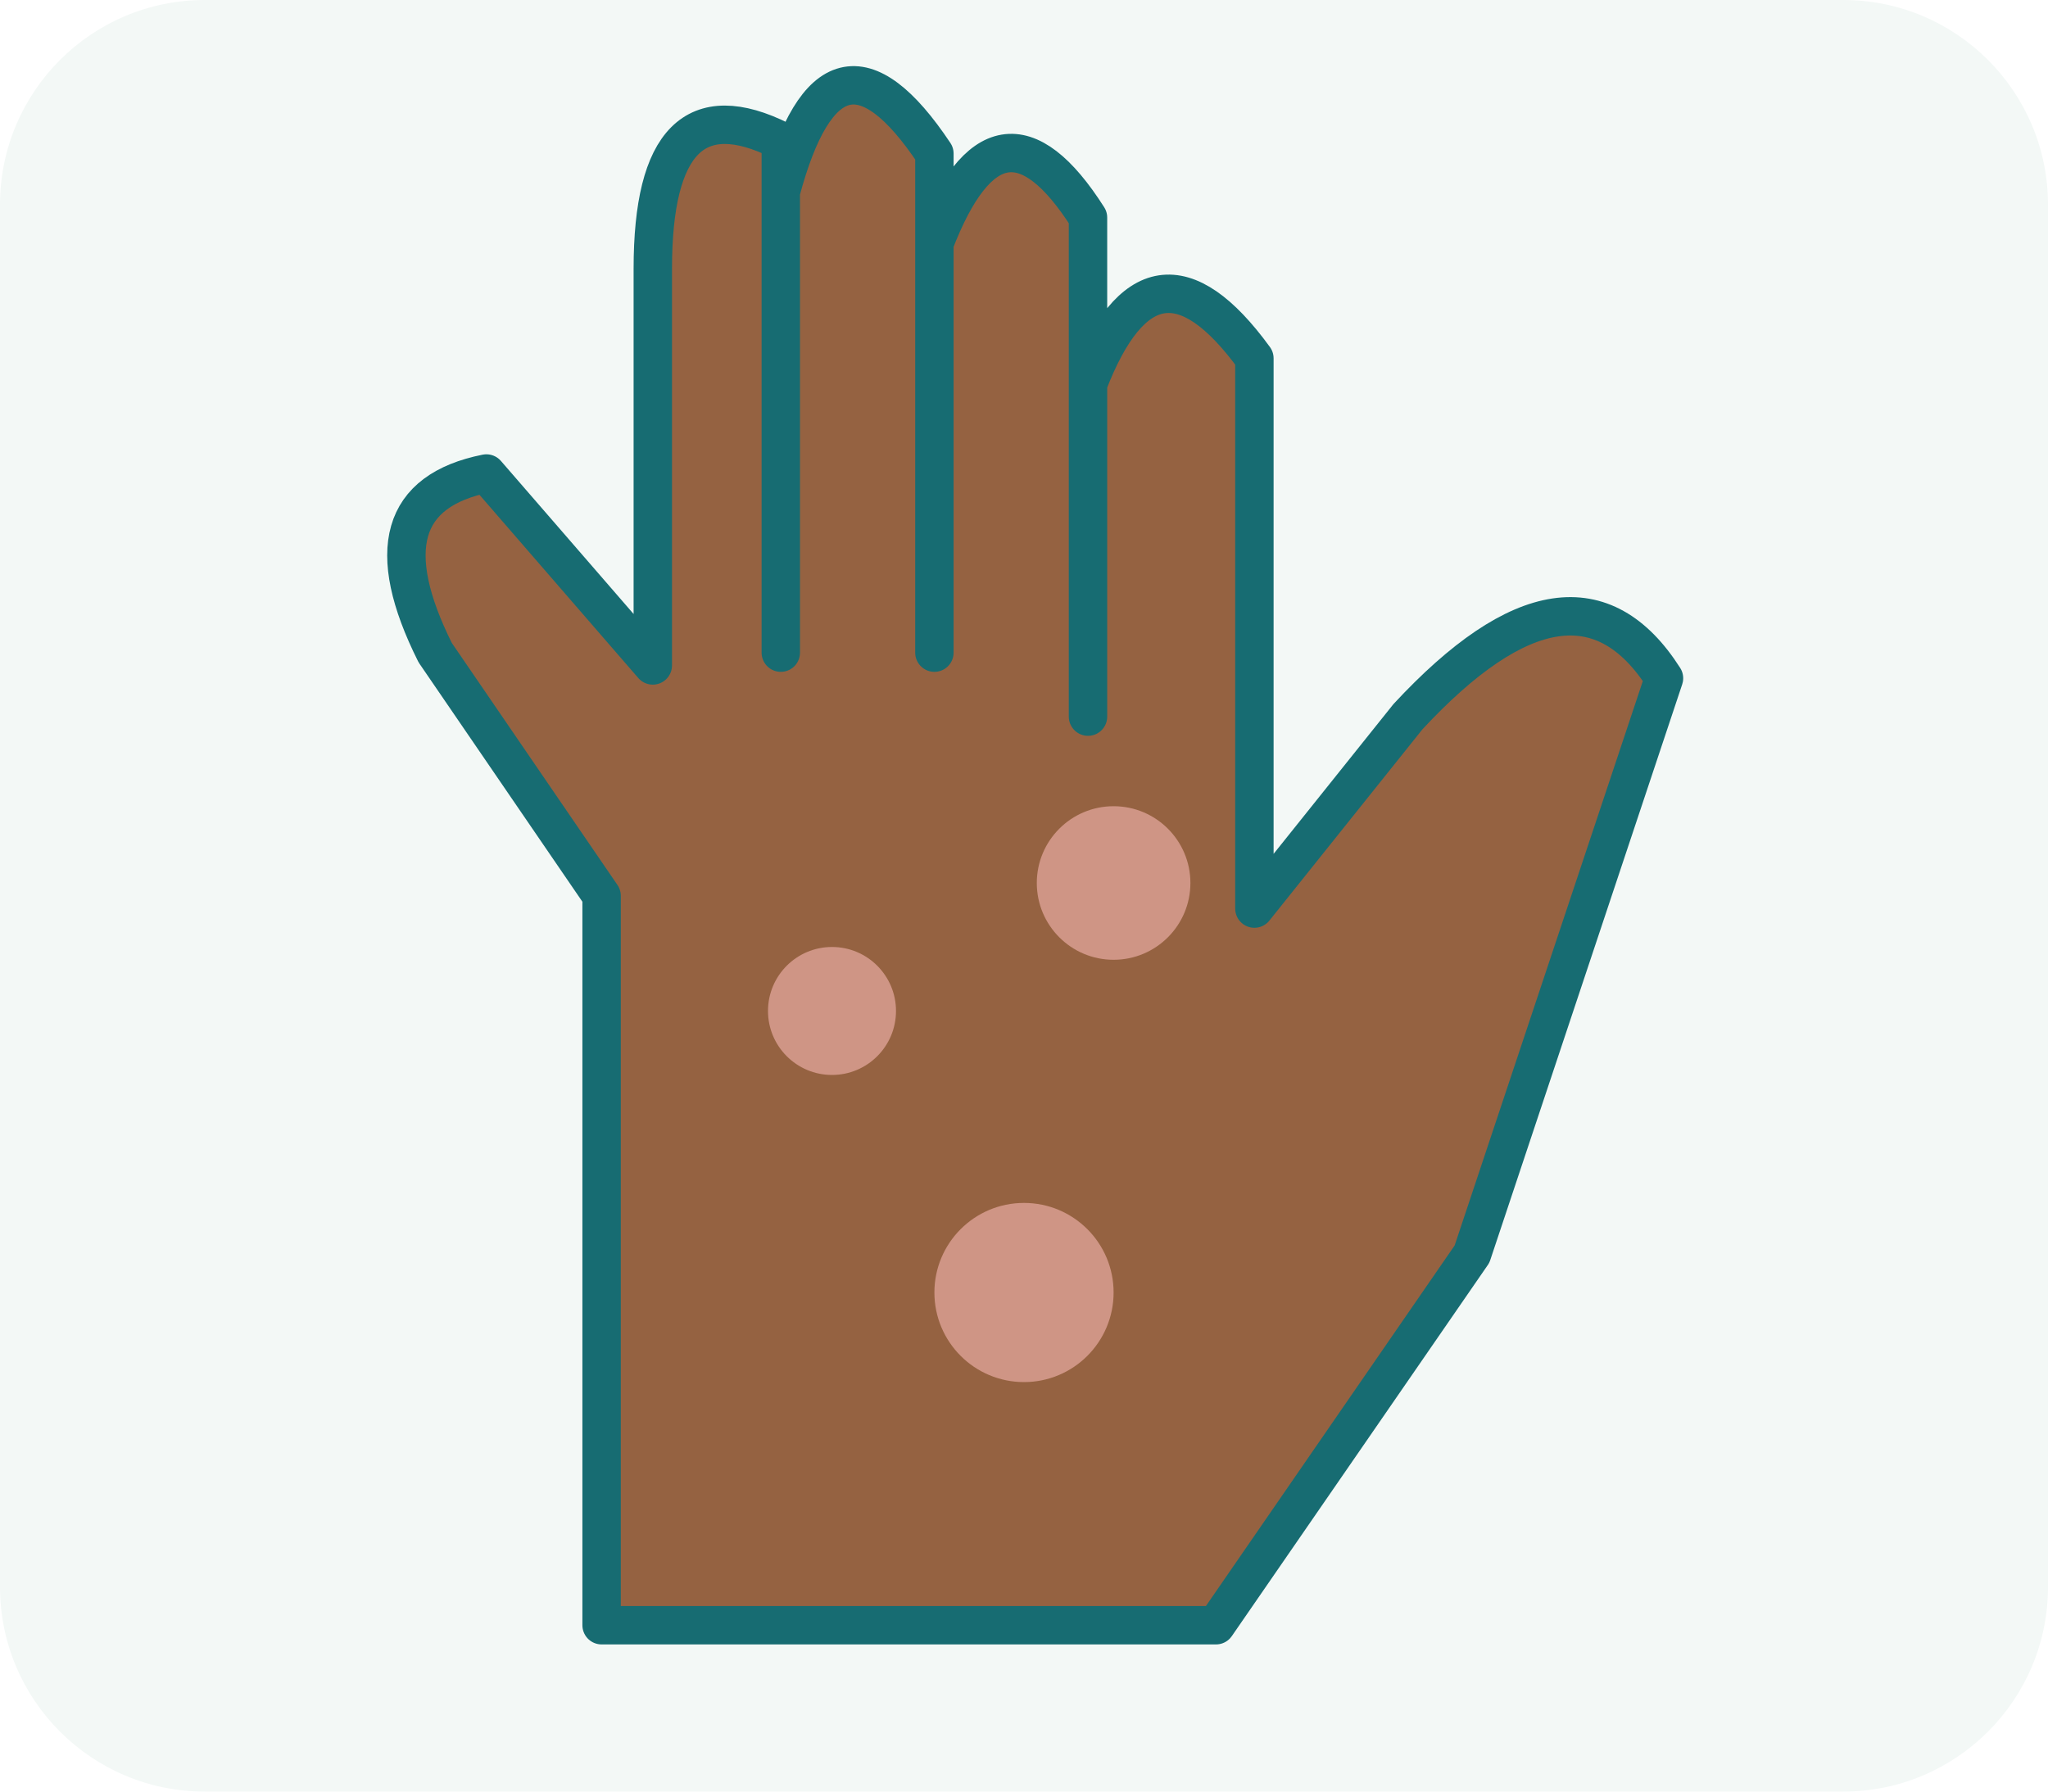
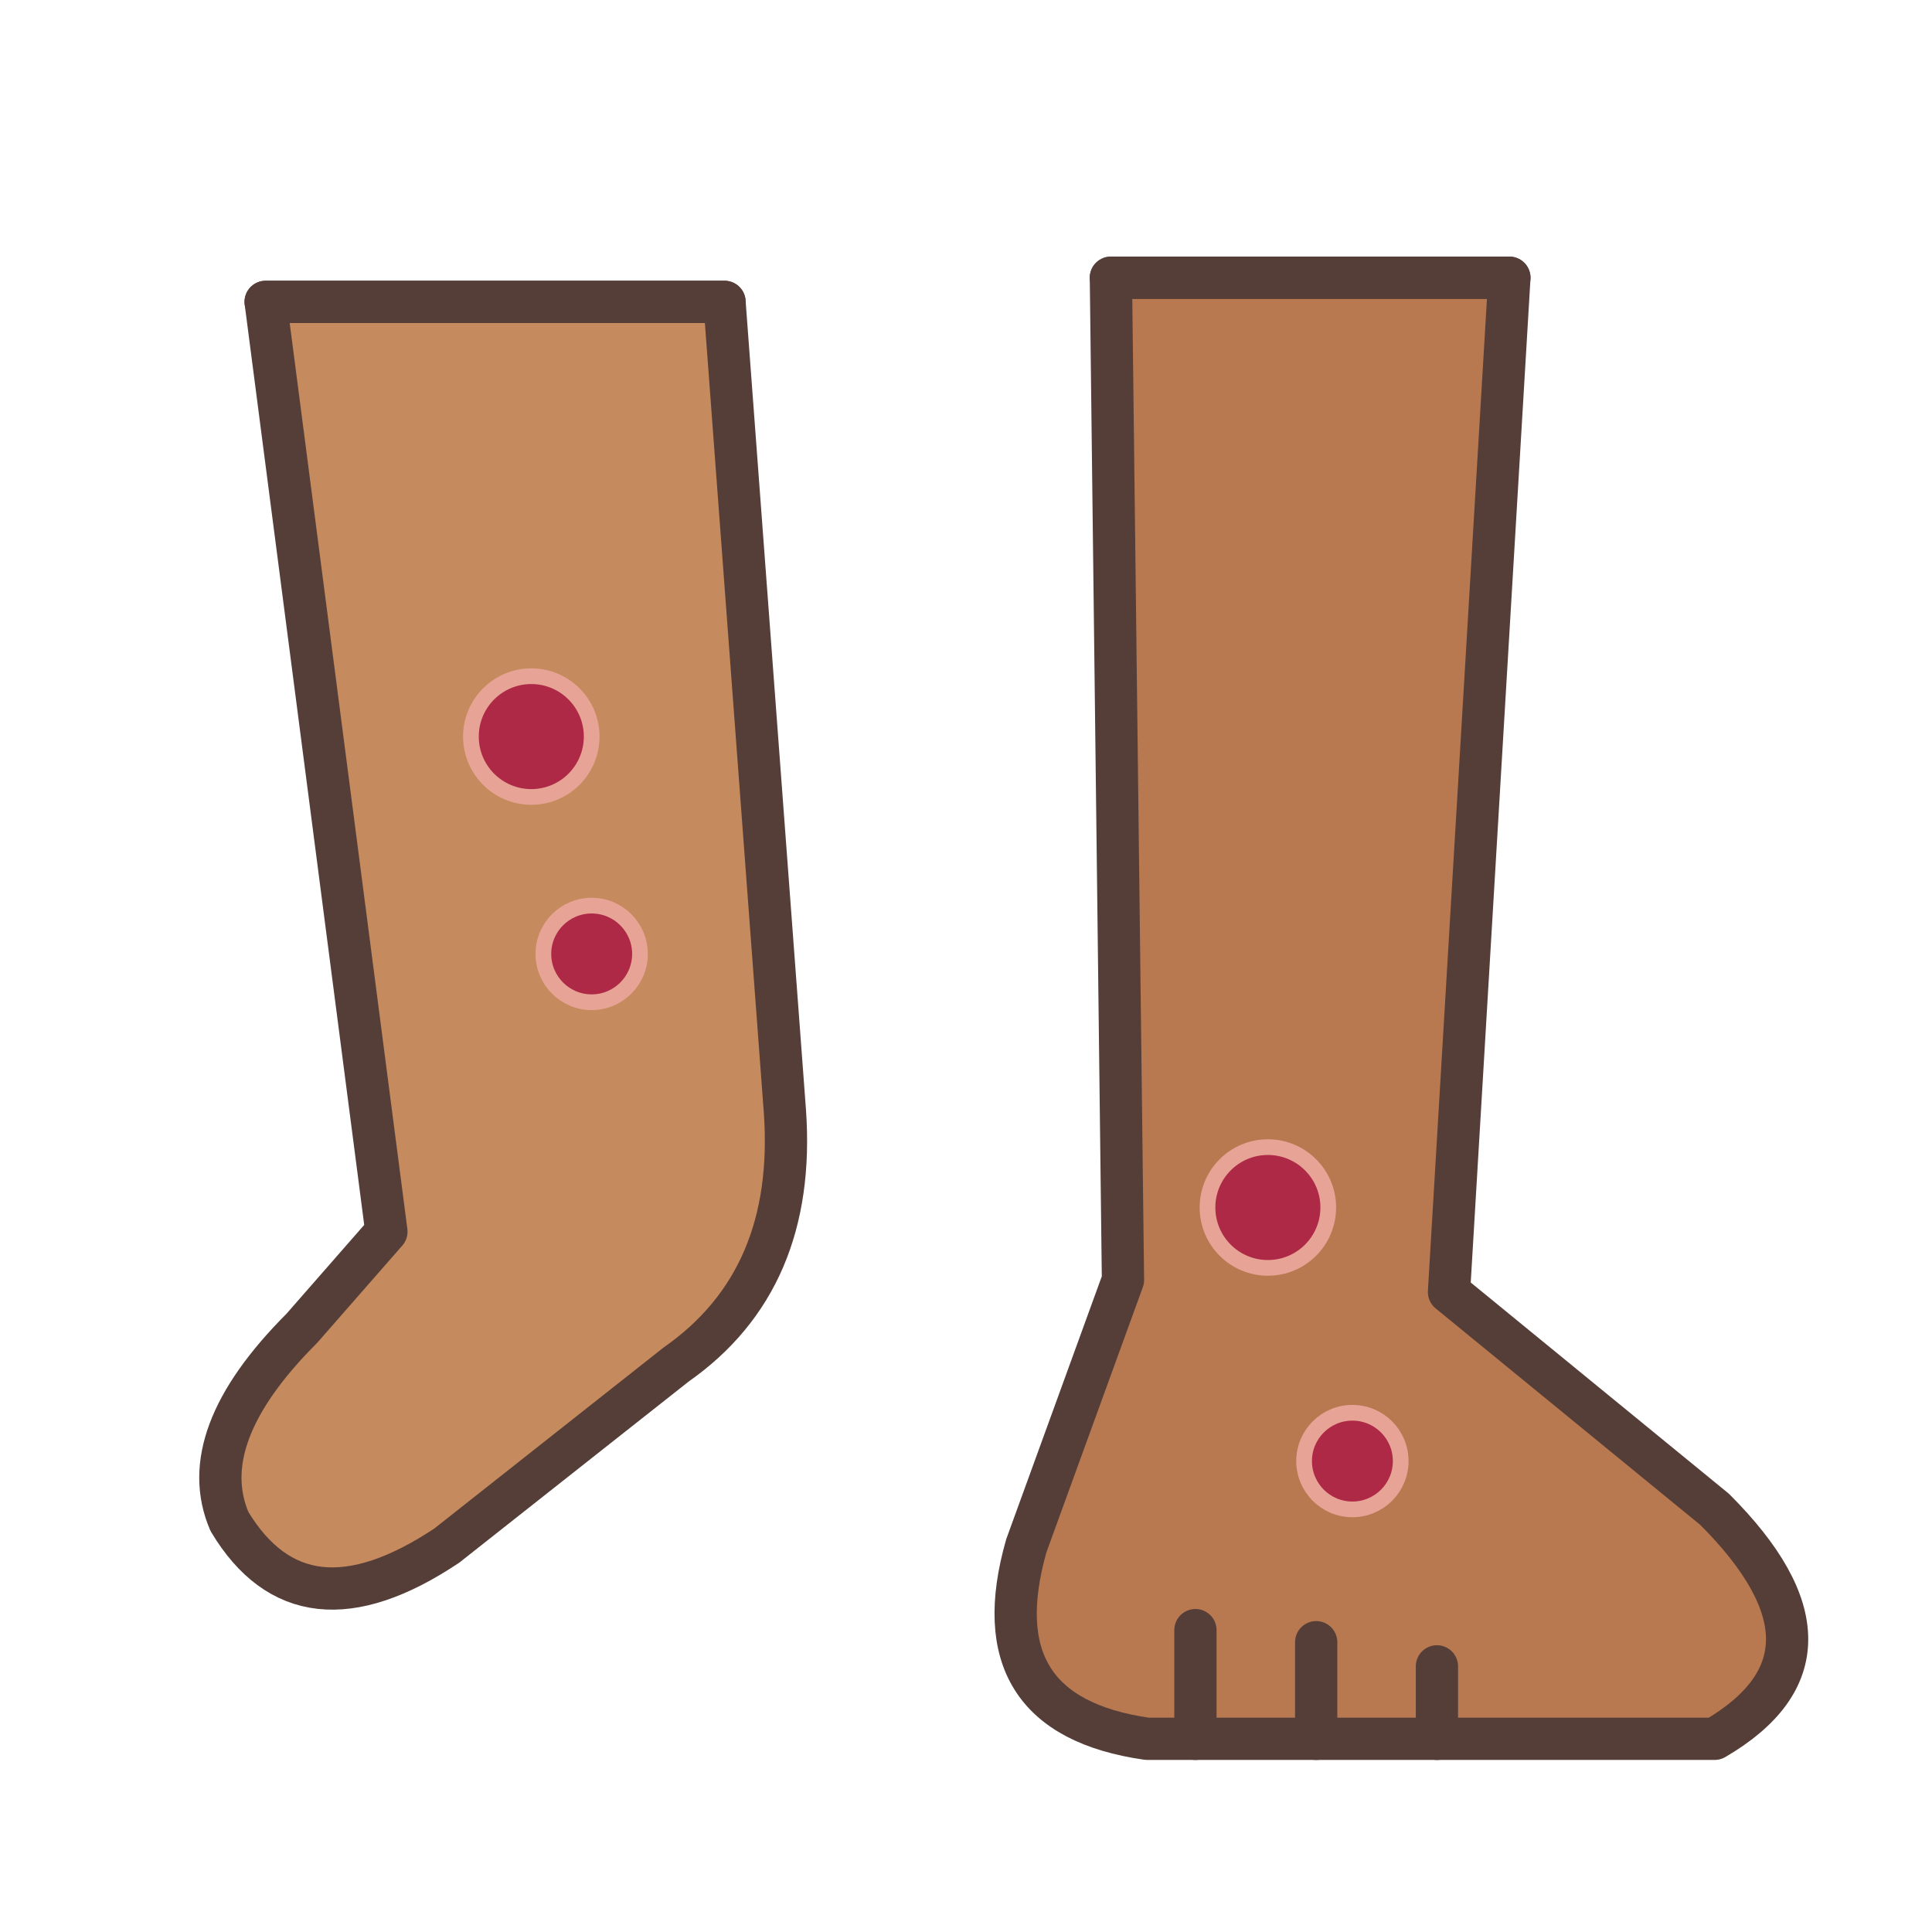
- <svg xmlns="http://www.w3.org/2000/svg" viewBox="0 0 160 140">
-   <rect width="160" height="140" rx="16" fill="#f3f8f6" />
-   <g stroke="#176c72" stroke-width="3" stroke-linecap="round" stroke-linejoin="round">
-     <path d="M47 127V70l-13-19q-6-12 4-14l13 15V21q0-15 10-10v40-36q4-15 12-3v39-32q5-13 12-2v39-26q5-13 13-2v43l12-15q13-14 20-3l-15 45-20 29Z" fill="#956241" />
-     <g fill="#cf9585" stroke="none">
-       <circle cx="65" cy="79" r="5" />
-       <circle cx="87" cy="69" r="6" />
-       <circle cx="80" cy="101" r="7" />
+ <svg xmlns="http://www.w3.org/2000/svg" viewBox="0 0 160 160" role="img">
+   <g stroke="#563e38" stroke-width="3.5" stroke-linecap="round" stroke-linejoin="round">
+     <path d="M22 25h38l5 67q1 14-9 21l-19 15q-12 8-18-2-3-7 6-16l7-8Z" fill="#c58a5d" />
+     <path d="M92 23h33l-5 84 22 18q12 12 0 19H95q-14-2-10-16l8-22Z" fill="#b87950" />
+     <path d="M22 25h38m32-2h33M99 144v-9m10 9v-8m10 8v-6" fill="none" />
+     <g fill="#ae2946" stroke="#e7a496" stroke-width="1.3">
+       <circle cx="44" cy="61" r="5" />
+       <circle cx="49" cy="79" r="4" />
+       <circle cx="105" cy="100" r="5" />
+       <circle cx="112" cy="121" r="4" />
    </g>
  </g>
</svg>
